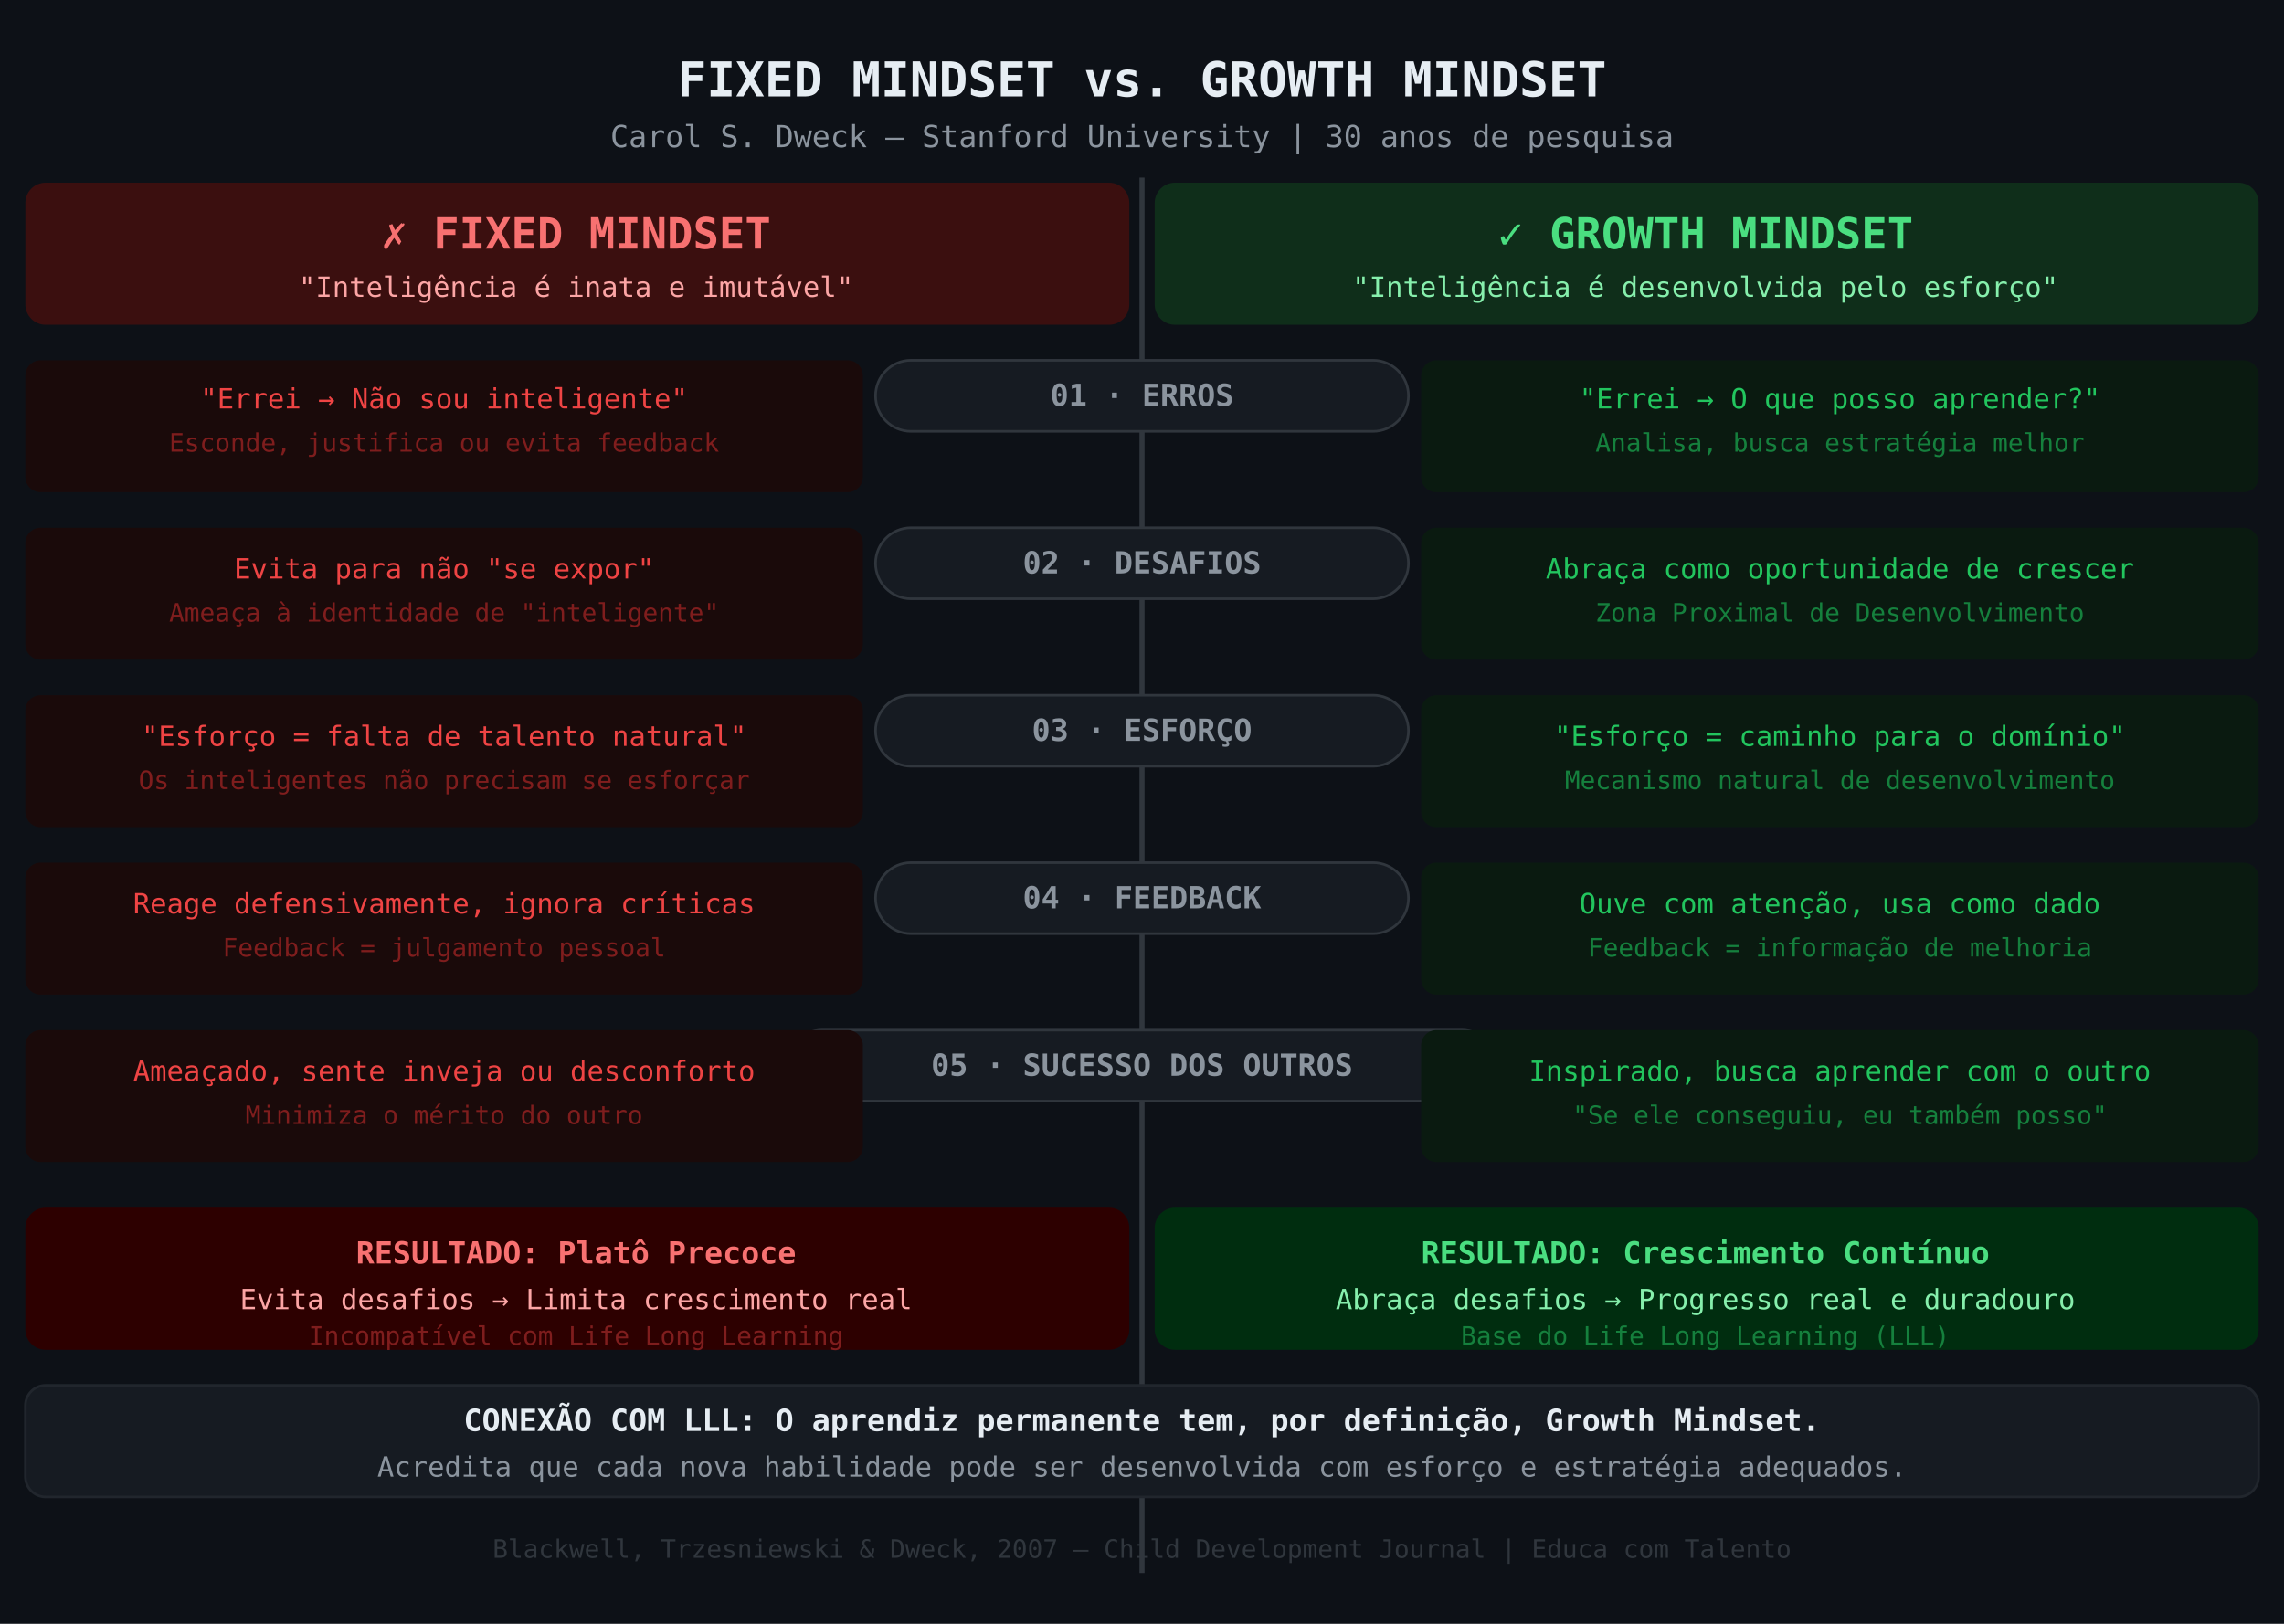
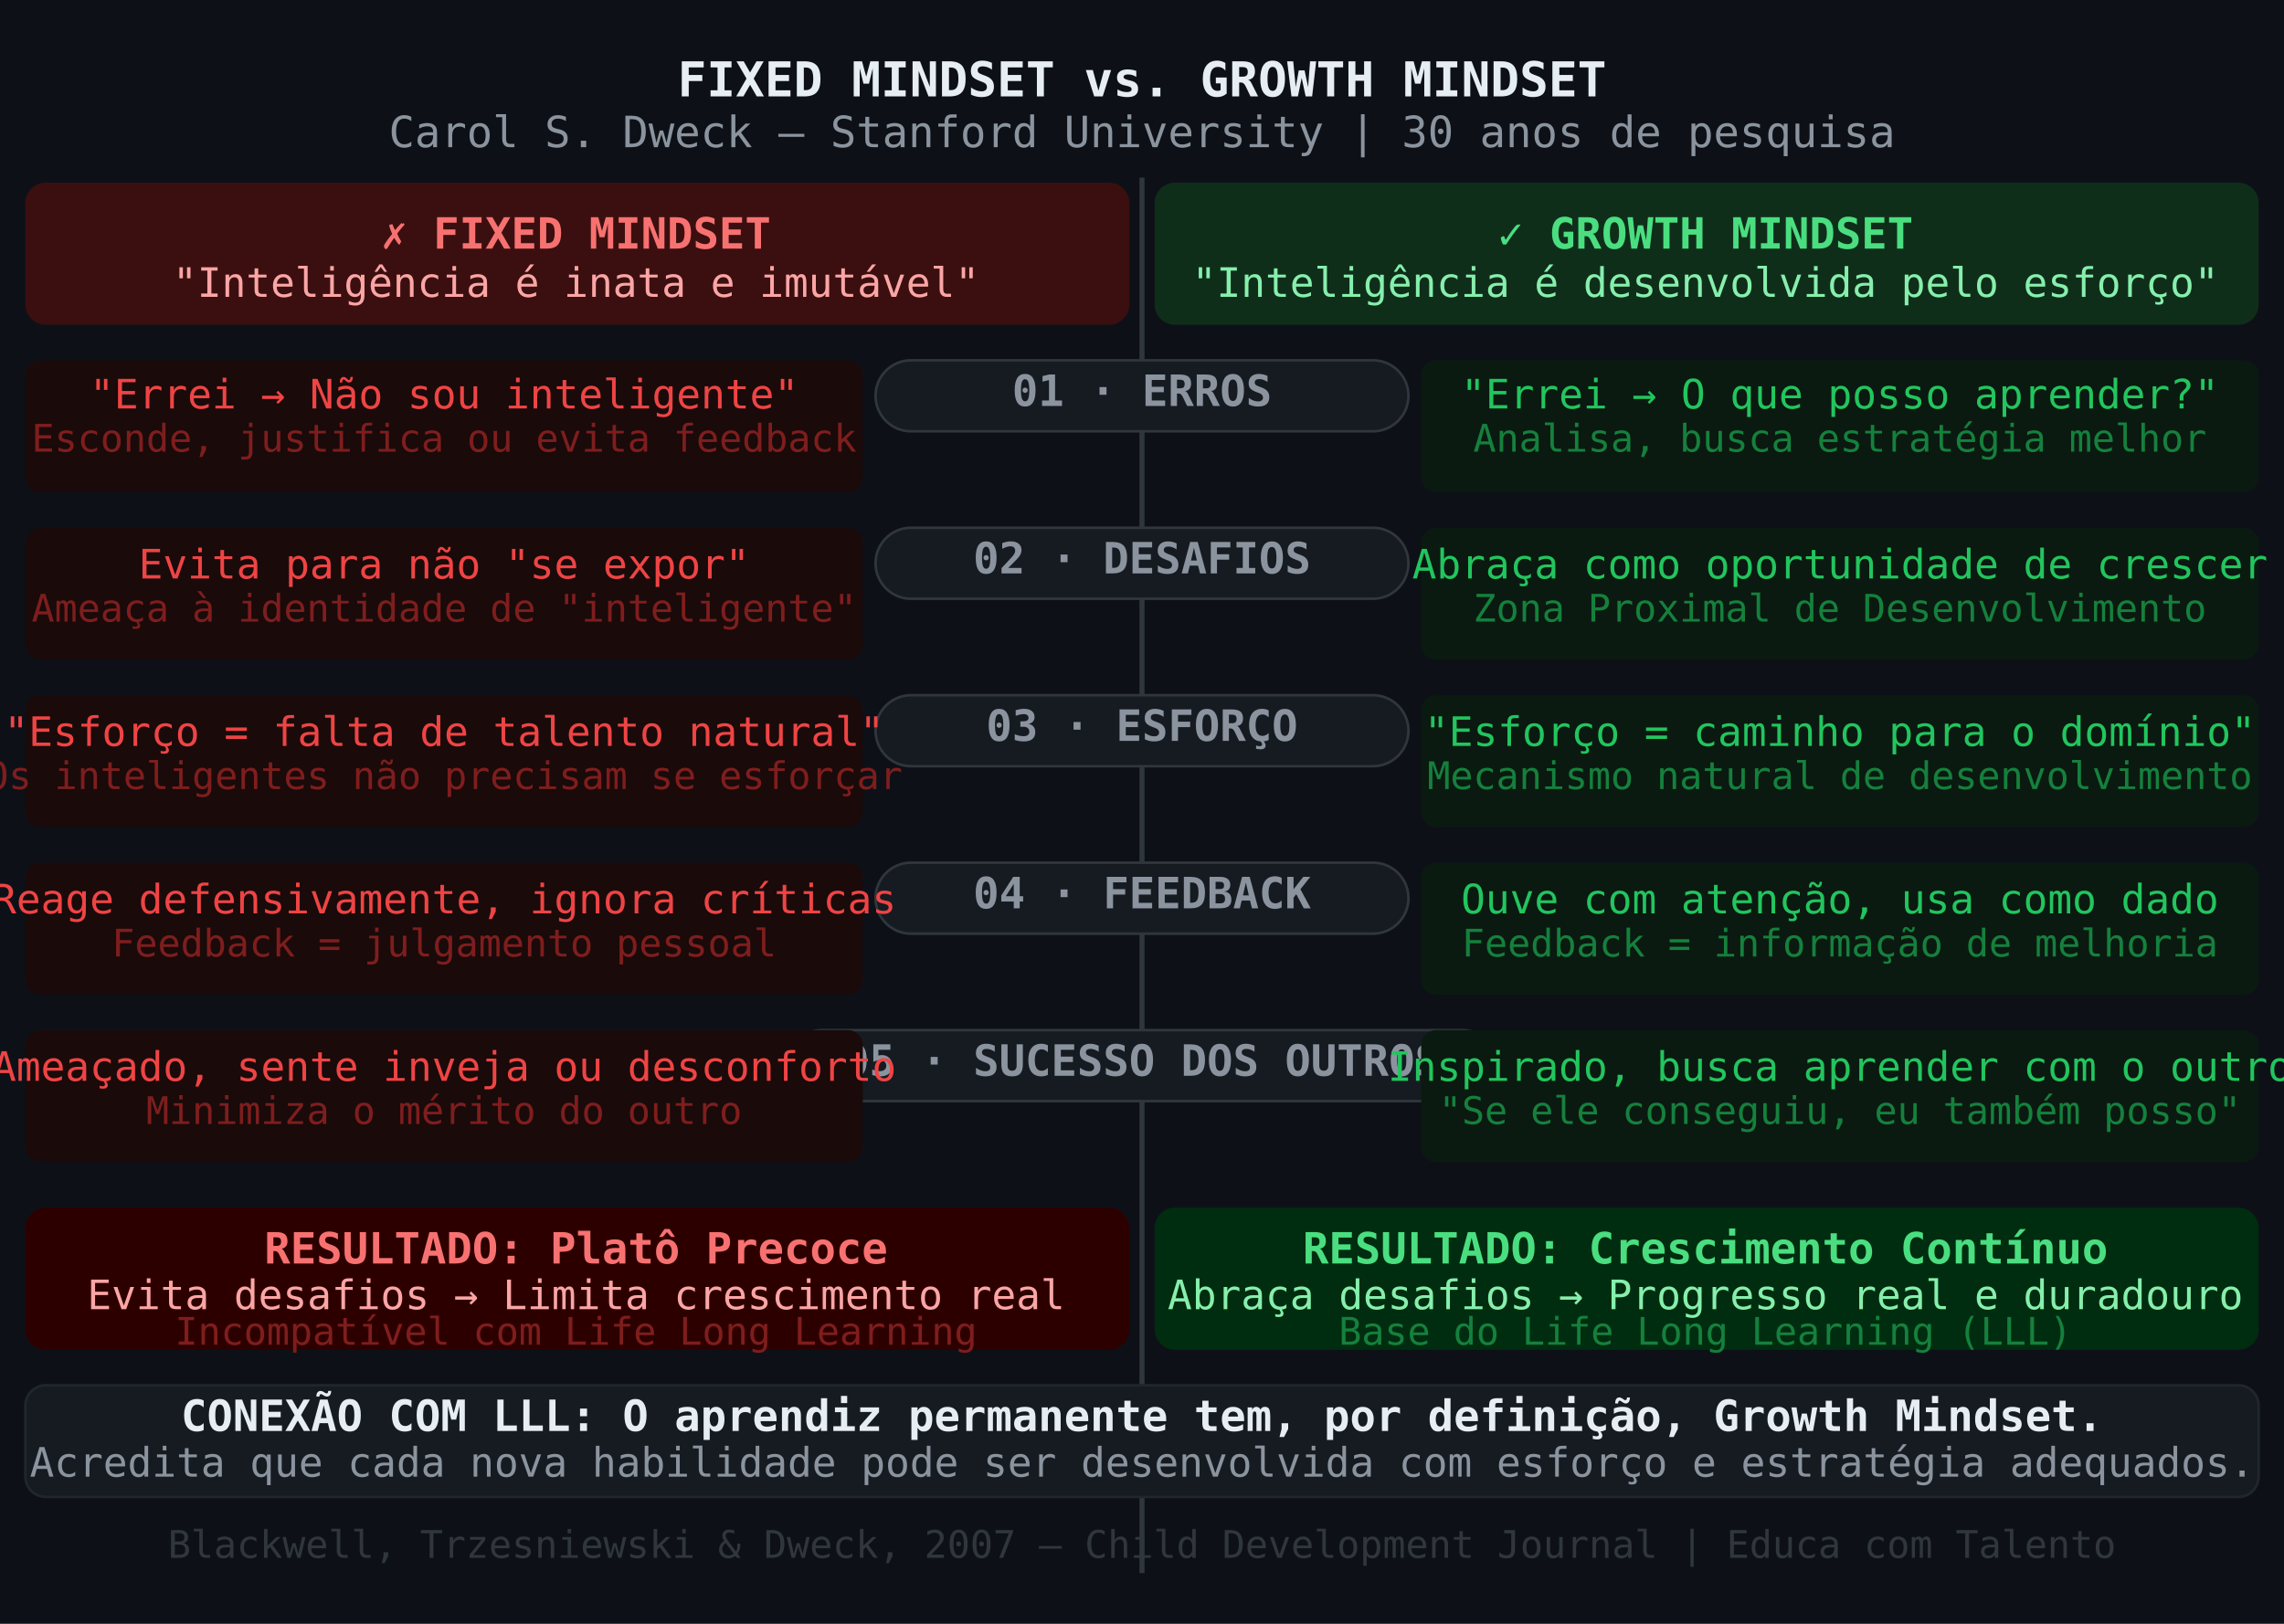
<svg xmlns="http://www.w3.org/2000/svg" viewBox="0 0 900 640" width="900" height="640">
  <rect width="900" height="640" fill="#0d1117" />
  <text x="450" y="38" text-anchor="middle" font-family="monospace" font-size="19" font-weight="bold" fill="#e6edf3">
    FIXED MINDSET vs. GROWTH MINDSET
  </text>
-   <text x="450" y="58" text-anchor="middle" font-family="monospace" font-size="12" fill="#8b949e">
+   <text x="450" y="58" text-anchor="middle" font-family="monospace" font-size="17" fill="#8b949e">
    Carol S. Dweck — Stanford University | 30 anos de pesquisa
  </text>
  <line x1="450" y1="70" x2="450" y2="620" stroke="#30363d" stroke-width="2" />
  <rect x="10" y="72" width="435" height="56" rx="8" fill="#3b0f0f" />
  <text x="227" y="98" text-anchor="middle" font-family="monospace" font-size="17" font-weight="bold" fill="#f87171">
    ✗  FIXED MINDSET
  </text>
-   <text x="227" y="117" text-anchor="middle" font-family="monospace" font-size="11" fill="#fca5a5">
+   <text x="227" y="117" text-anchor="middle" font-family="monospace" font-size="16" fill="#fca5a5">
    "Inteligência é inata e imutável"
  </text>
  <rect x="455" y="72" width="435" height="56" rx="8" fill="#0f2e1a" />
  <text x="672" y="98" text-anchor="middle" font-family="monospace" font-size="17" font-weight="bold" fill="#4ade80">
    ✓  GROWTH MINDSET
  </text>
-   <text x="672" y="117" text-anchor="middle" font-family="monospace" font-size="11" fill="#86efac">
+   <text x="672" y="117" text-anchor="middle" font-family="monospace" font-size="16" fill="#86efac">
    "Inteligência é desenvolvida pelo esforço"
  </text>
  <rect x="345" y="142" width="210" height="28" rx="14" fill="#161b22" stroke="#30363d" stroke-width="1" />
-   <text x="450" y="160" text-anchor="middle" font-family="monospace" font-size="12" font-weight="bold" fill="#8b949e">
+   <text x="450" y="160" text-anchor="middle" font-family="monospace" font-size="17" font-weight="bold" fill="#8b949e">
    01 · ERROS
  </text>
  <rect x="10" y="142" width="330" height="52" rx="6" fill="#1a0a0a" />
-   <text x="175" y="161" text-anchor="middle" font-family="monospace" font-size="11" fill="#ef4444">
+   <text x="175" y="161" text-anchor="middle" font-family="monospace" font-size="16" fill="#ef4444">
    "Errei → Não sou inteligente"
  </text>
-   <text x="175" y="178" text-anchor="middle" font-family="monospace" font-size="10" fill="#7f1d1d">
+   <text x="175" y="178" text-anchor="middle" font-family="monospace" font-size="15" fill="#7f1d1d">
    Esconde, justifica ou evita feedback
  </text>
  <rect x="560" y="142" width="330" height="52" rx="6" fill="#0a1a10" />
-   <text x="725" y="161" text-anchor="middle" font-family="monospace" font-size="11" fill="#22c55e">
+   <text x="725" y="161" text-anchor="middle" font-family="monospace" font-size="16" fill="#22c55e">
    "Errei → O que posso aprender?"
  </text>
-   <text x="725" y="178" text-anchor="middle" font-family="monospace" font-size="10" fill="#15803d">
+   <text x="725" y="178" text-anchor="middle" font-family="monospace" font-size="15" fill="#15803d">
    Analisa, busca estratégia melhor
  </text>
  <rect x="345" y="208" width="210" height="28" rx="14" fill="#161b22" stroke="#30363d" stroke-width="1" />
-   <text x="450" y="226" text-anchor="middle" font-family="monospace" font-size="12" font-weight="bold" fill="#8b949e">
+   <text x="450" y="226" text-anchor="middle" font-family="monospace" font-size="17" font-weight="bold" fill="#8b949e">
    02 · DESAFIOS
  </text>
  <rect x="10" y="208" width="330" height="52" rx="6" fill="#1a0a0a" />
-   <text x="175" y="228" text-anchor="middle" font-family="monospace" font-size="11" fill="#ef4444">
+   <text x="175" y="228" text-anchor="middle" font-family="monospace" font-size="16" fill="#ef4444">
    Evita para não "se expor"
  </text>
-   <text x="175" y="245" text-anchor="middle" font-family="monospace" font-size="10" fill="#7f1d1d">
+   <text x="175" y="245" text-anchor="middle" font-family="monospace" font-size="15" fill="#7f1d1d">
    Ameaça à identidade de "inteligente"
  </text>
  <rect x="560" y="208" width="330" height="52" rx="6" fill="#0a1a10" />
-   <text x="725" y="228" text-anchor="middle" font-family="monospace" font-size="11" fill="#22c55e">
+   <text x="725" y="228" text-anchor="middle" font-family="monospace" font-size="16" fill="#22c55e">
    Abraça como oportunidade de crescer
  </text>
-   <text x="725" y="245" text-anchor="middle" font-family="monospace" font-size="10" fill="#15803d">
+   <text x="725" y="245" text-anchor="middle" font-family="monospace" font-size="15" fill="#15803d">
    Zona Proximal de Desenvolvimento
  </text>
  <rect x="345" y="274" width="210" height="28" rx="14" fill="#161b22" stroke="#30363d" stroke-width="1" />
-   <text x="450" y="292" text-anchor="middle" font-family="monospace" font-size="12" font-weight="bold" fill="#8b949e">
+   <text x="450" y="292" text-anchor="middle" font-family="monospace" font-size="17" font-weight="bold" fill="#8b949e">
    03 · ESFORÇO
  </text>
  <rect x="10" y="274" width="330" height="52" rx="6" fill="#1a0a0a" />
-   <text x="175" y="294" text-anchor="middle" font-family="monospace" font-size="11" fill="#ef4444">
+   <text x="175" y="294" text-anchor="middle" font-family="monospace" font-size="16" fill="#ef4444">
    "Esforço = falta de talento natural"
  </text>
-   <text x="175" y="311" text-anchor="middle" font-family="monospace" font-size="10" fill="#7f1d1d">
+   <text x="175" y="311" text-anchor="middle" font-family="monospace" font-size="15" fill="#7f1d1d">
    Os inteligentes não precisam se esforçar
  </text>
  <rect x="560" y="274" width="330" height="52" rx="6" fill="#0a1a10" />
-   <text x="725" y="294" text-anchor="middle" font-family="monospace" font-size="11" fill="#22c55e">
+   <text x="725" y="294" text-anchor="middle" font-family="monospace" font-size="16" fill="#22c55e">
    "Esforço = caminho para o domínio"
  </text>
-   <text x="725" y="311" text-anchor="middle" font-family="monospace" font-size="10" fill="#15803d">
+   <text x="725" y="311" text-anchor="middle" font-family="monospace" font-size="15" fill="#15803d">
    Mecanismo natural de desenvolvimento
  </text>
  <rect x="345" y="340" width="210" height="28" rx="14" fill="#161b22" stroke="#30363d" stroke-width="1" />
-   <text x="450" y="358" text-anchor="middle" font-family="monospace" font-size="12" font-weight="bold" fill="#8b949e">
+   <text x="450" y="358" text-anchor="middle" font-family="monospace" font-size="17" font-weight="bold" fill="#8b949e">
    04 · FEEDBACK
  </text>
  <rect x="10" y="340" width="330" height="52" rx="6" fill="#1a0a0a" />
-   <text x="175" y="360" text-anchor="middle" font-family="monospace" font-size="11" fill="#ef4444">
+   <text x="175" y="360" text-anchor="middle" font-family="monospace" font-size="16" fill="#ef4444">
    Reage defensivamente, ignora críticas
  </text>
-   <text x="175" y="377" text-anchor="middle" font-family="monospace" font-size="10" fill="#7f1d1d">
+   <text x="175" y="377" text-anchor="middle" font-family="monospace" font-size="15" fill="#7f1d1d">
    Feedback = julgamento pessoal
  </text>
  <rect x="560" y="340" width="330" height="52" rx="6" fill="#0a1a10" />
-   <text x="725" y="360" text-anchor="middle" font-family="monospace" font-size="11" fill="#22c55e">
+   <text x="725" y="360" text-anchor="middle" font-family="monospace" font-size="16" fill="#22c55e">
    Ouve com atenção, usa como dado
  </text>
-   <text x="725" y="377" text-anchor="middle" font-family="monospace" font-size="10" fill="#15803d">
+   <text x="725" y="377" text-anchor="middle" font-family="monospace" font-size="15" fill="#15803d">
    Feedback = informação de melhoria
  </text>
  <rect x="310" y="406" width="280" height="28" rx="14" fill="#161b22" stroke="#30363d" stroke-width="1" />
-   <text x="450" y="424" text-anchor="middle" font-family="monospace" font-size="12" font-weight="bold" fill="#8b949e">
+   <text x="450" y="424" text-anchor="middle" font-family="monospace" font-size="17" font-weight="bold" fill="#8b949e">
    05 · SUCESSO DOS OUTROS
  </text>
  <rect x="10" y="406" width="330" height="52" rx="6" fill="#1a0a0a" />
-   <text x="175" y="426" text-anchor="middle" font-family="monospace" font-size="11" fill="#ef4444">
+   <text x="175" y="426" text-anchor="middle" font-family="monospace" font-size="16" fill="#ef4444">
    Ameaçado, sente inveja ou desconforto
  </text>
-   <text x="175" y="443" text-anchor="middle" font-family="monospace" font-size="10" fill="#7f1d1d">
+   <text x="175" y="443" text-anchor="middle" font-family="monospace" font-size="15" fill="#7f1d1d">
    Minimiza o mérito do outro
  </text>
  <rect x="560" y="406" width="330" height="52" rx="6" fill="#0a1a10" />
-   <text x="725" y="426" text-anchor="middle" font-family="monospace" font-size="11" fill="#22c55e">
+   <text x="725" y="426" text-anchor="middle" font-family="monospace" font-size="16" fill="#22c55e">
    Inspirado, busca aprender com o outro
  </text>
-   <text x="725" y="443" text-anchor="middle" font-family="monospace" font-size="10" fill="#15803d">
+   <text x="725" y="443" text-anchor="middle" font-family="monospace" font-size="15" fill="#15803d">
    "Se ele conseguiu, eu também posso"
  </text>
  <rect x="10" y="476" width="435" height="56" rx="8" fill="#2d0000" />
-   <text x="227" y="498" text-anchor="middle" font-family="monospace" font-size="12" font-weight="bold" fill="#f87171">
+   <text x="227" y="498" text-anchor="middle" font-family="monospace" font-size="17" font-weight="bold" fill="#f87171">
    RESULTADO: Platô Precoce
  </text>
-   <text x="227" y="516" text-anchor="middle" font-family="monospace" font-size="11" fill="#fca5a5">
+   <text x="227" y="516" text-anchor="middle" font-family="monospace" font-size="16" fill="#fca5a5">
    Evita desafios → Limita crescimento real
  </text>
-   <text x="227" y="530" text-anchor="middle" font-family="monospace" font-size="10" fill="#7f1d1d">
+   <text x="227" y="530" text-anchor="middle" font-family="monospace" font-size="15" fill="#7f1d1d">
    Incompatível com Life Long Learning
  </text>
  <rect x="455" y="476" width="435" height="56" rx="8" fill="#002d0f" />
-   <text x="672" y="498" text-anchor="middle" font-family="monospace" font-size="12" font-weight="bold" fill="#4ade80">
+   <text x="672" y="498" text-anchor="middle" font-family="monospace" font-size="17" font-weight="bold" fill="#4ade80">
    RESULTADO: Crescimento Contínuo
  </text>
-   <text x="672" y="516" text-anchor="middle" font-family="monospace" font-size="11" fill="#86efac">
+   <text x="672" y="516" text-anchor="middle" font-family="monospace" font-size="16" fill="#86efac">
    Abraça desafios → Progresso real e duradouro
  </text>
-   <text x="672" y="530" text-anchor="middle" font-family="monospace" font-size="10" fill="#15803d">
+   <text x="672" y="530" text-anchor="middle" font-family="monospace" font-size="15" fill="#15803d">
    Base do Life Long Learning (LLL)
  </text>
  <rect x="10" y="546" width="880" height="44" rx="8" fill="#161b22" stroke="#21262d" stroke-width="1" />
-   <text x="450" y="564" text-anchor="middle" font-family="monospace" font-size="12" font-weight="bold" fill="#e6edf3">
+   <text x="450" y="564" text-anchor="middle" font-family="monospace" font-size="17" font-weight="bold" fill="#e6edf3">
    CONEXÃO COM LLL: O aprendiz permanente tem, por definição, Growth Mindset.
  </text>
-   <text x="450" y="582" text-anchor="middle" font-family="monospace" font-size="11" fill="#8b949e">
+   <text x="450" y="582" text-anchor="middle" font-family="monospace" font-size="16" fill="#8b949e">
    Acredita que cada nova habilidade pode ser desenvolvida com esforço e estratégia adequados.
  </text>
-   <text x="450" y="614" text-anchor="middle" font-family="monospace" font-size="10" fill="#30363d">
+   <text x="450" y="614" text-anchor="middle" font-family="monospace" font-size="15" fill="#30363d">
    Blackwell, Trzesniewski &amp; Dweck, 2007 — Child Development Journal | Educa com Talento
  </text>
</svg>
